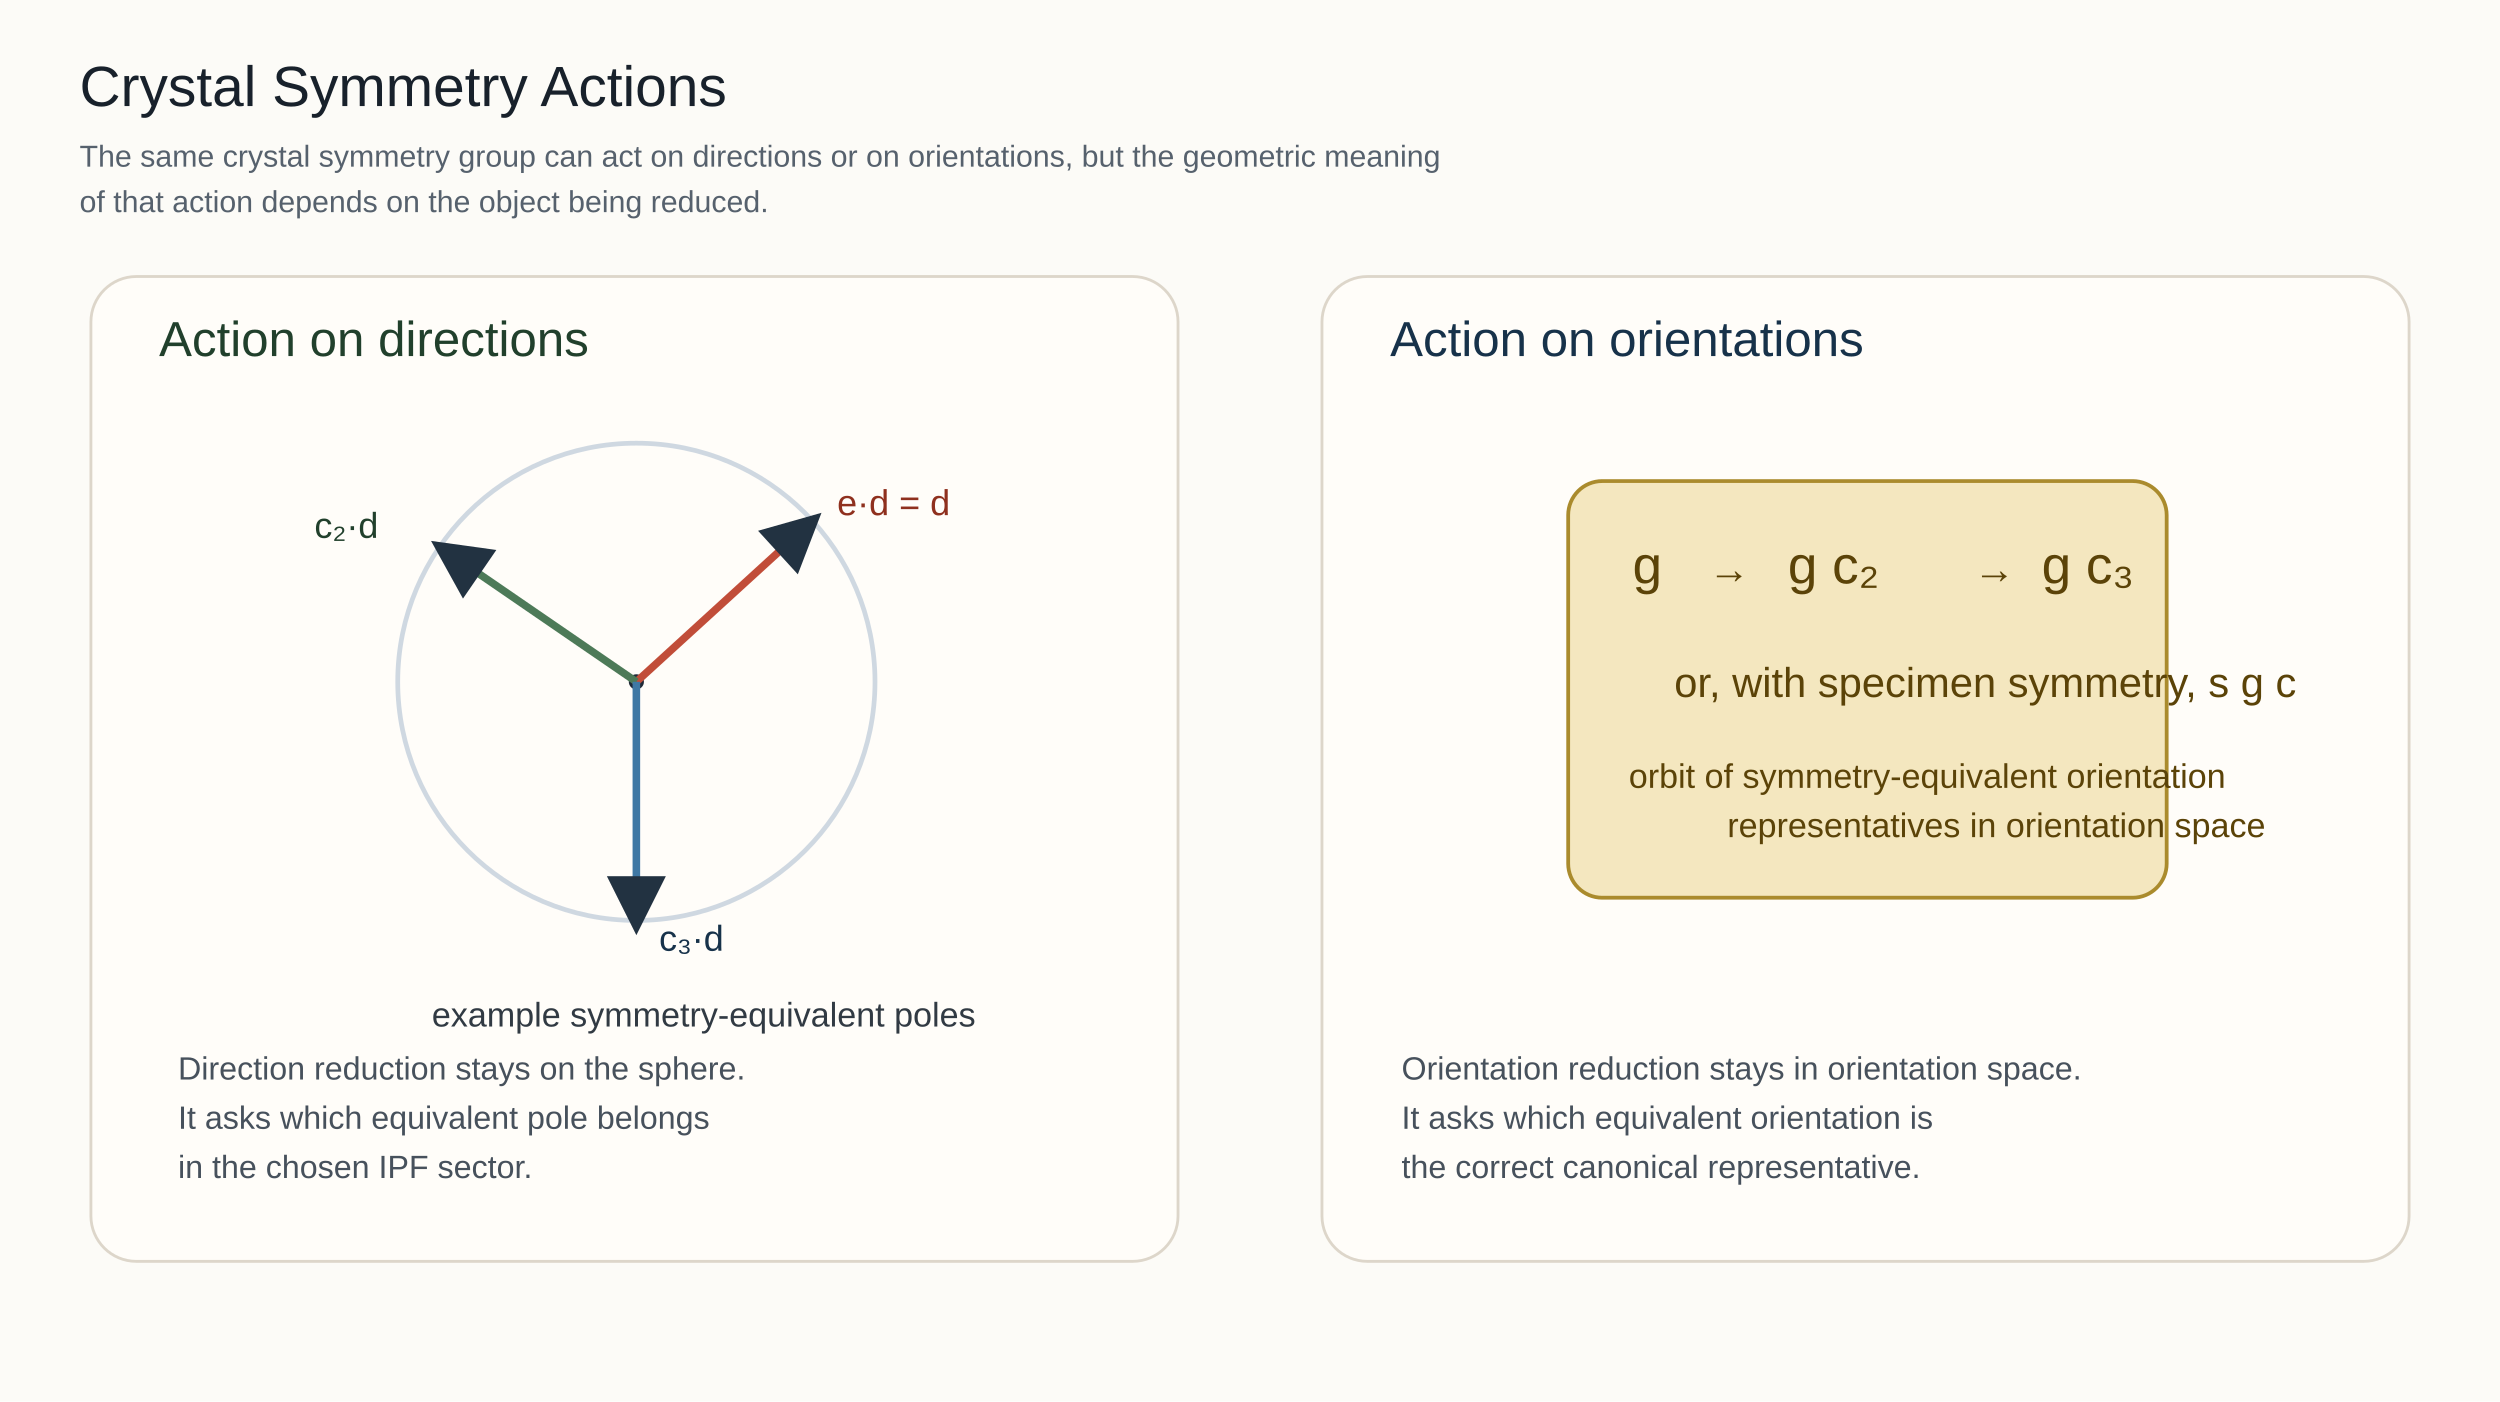
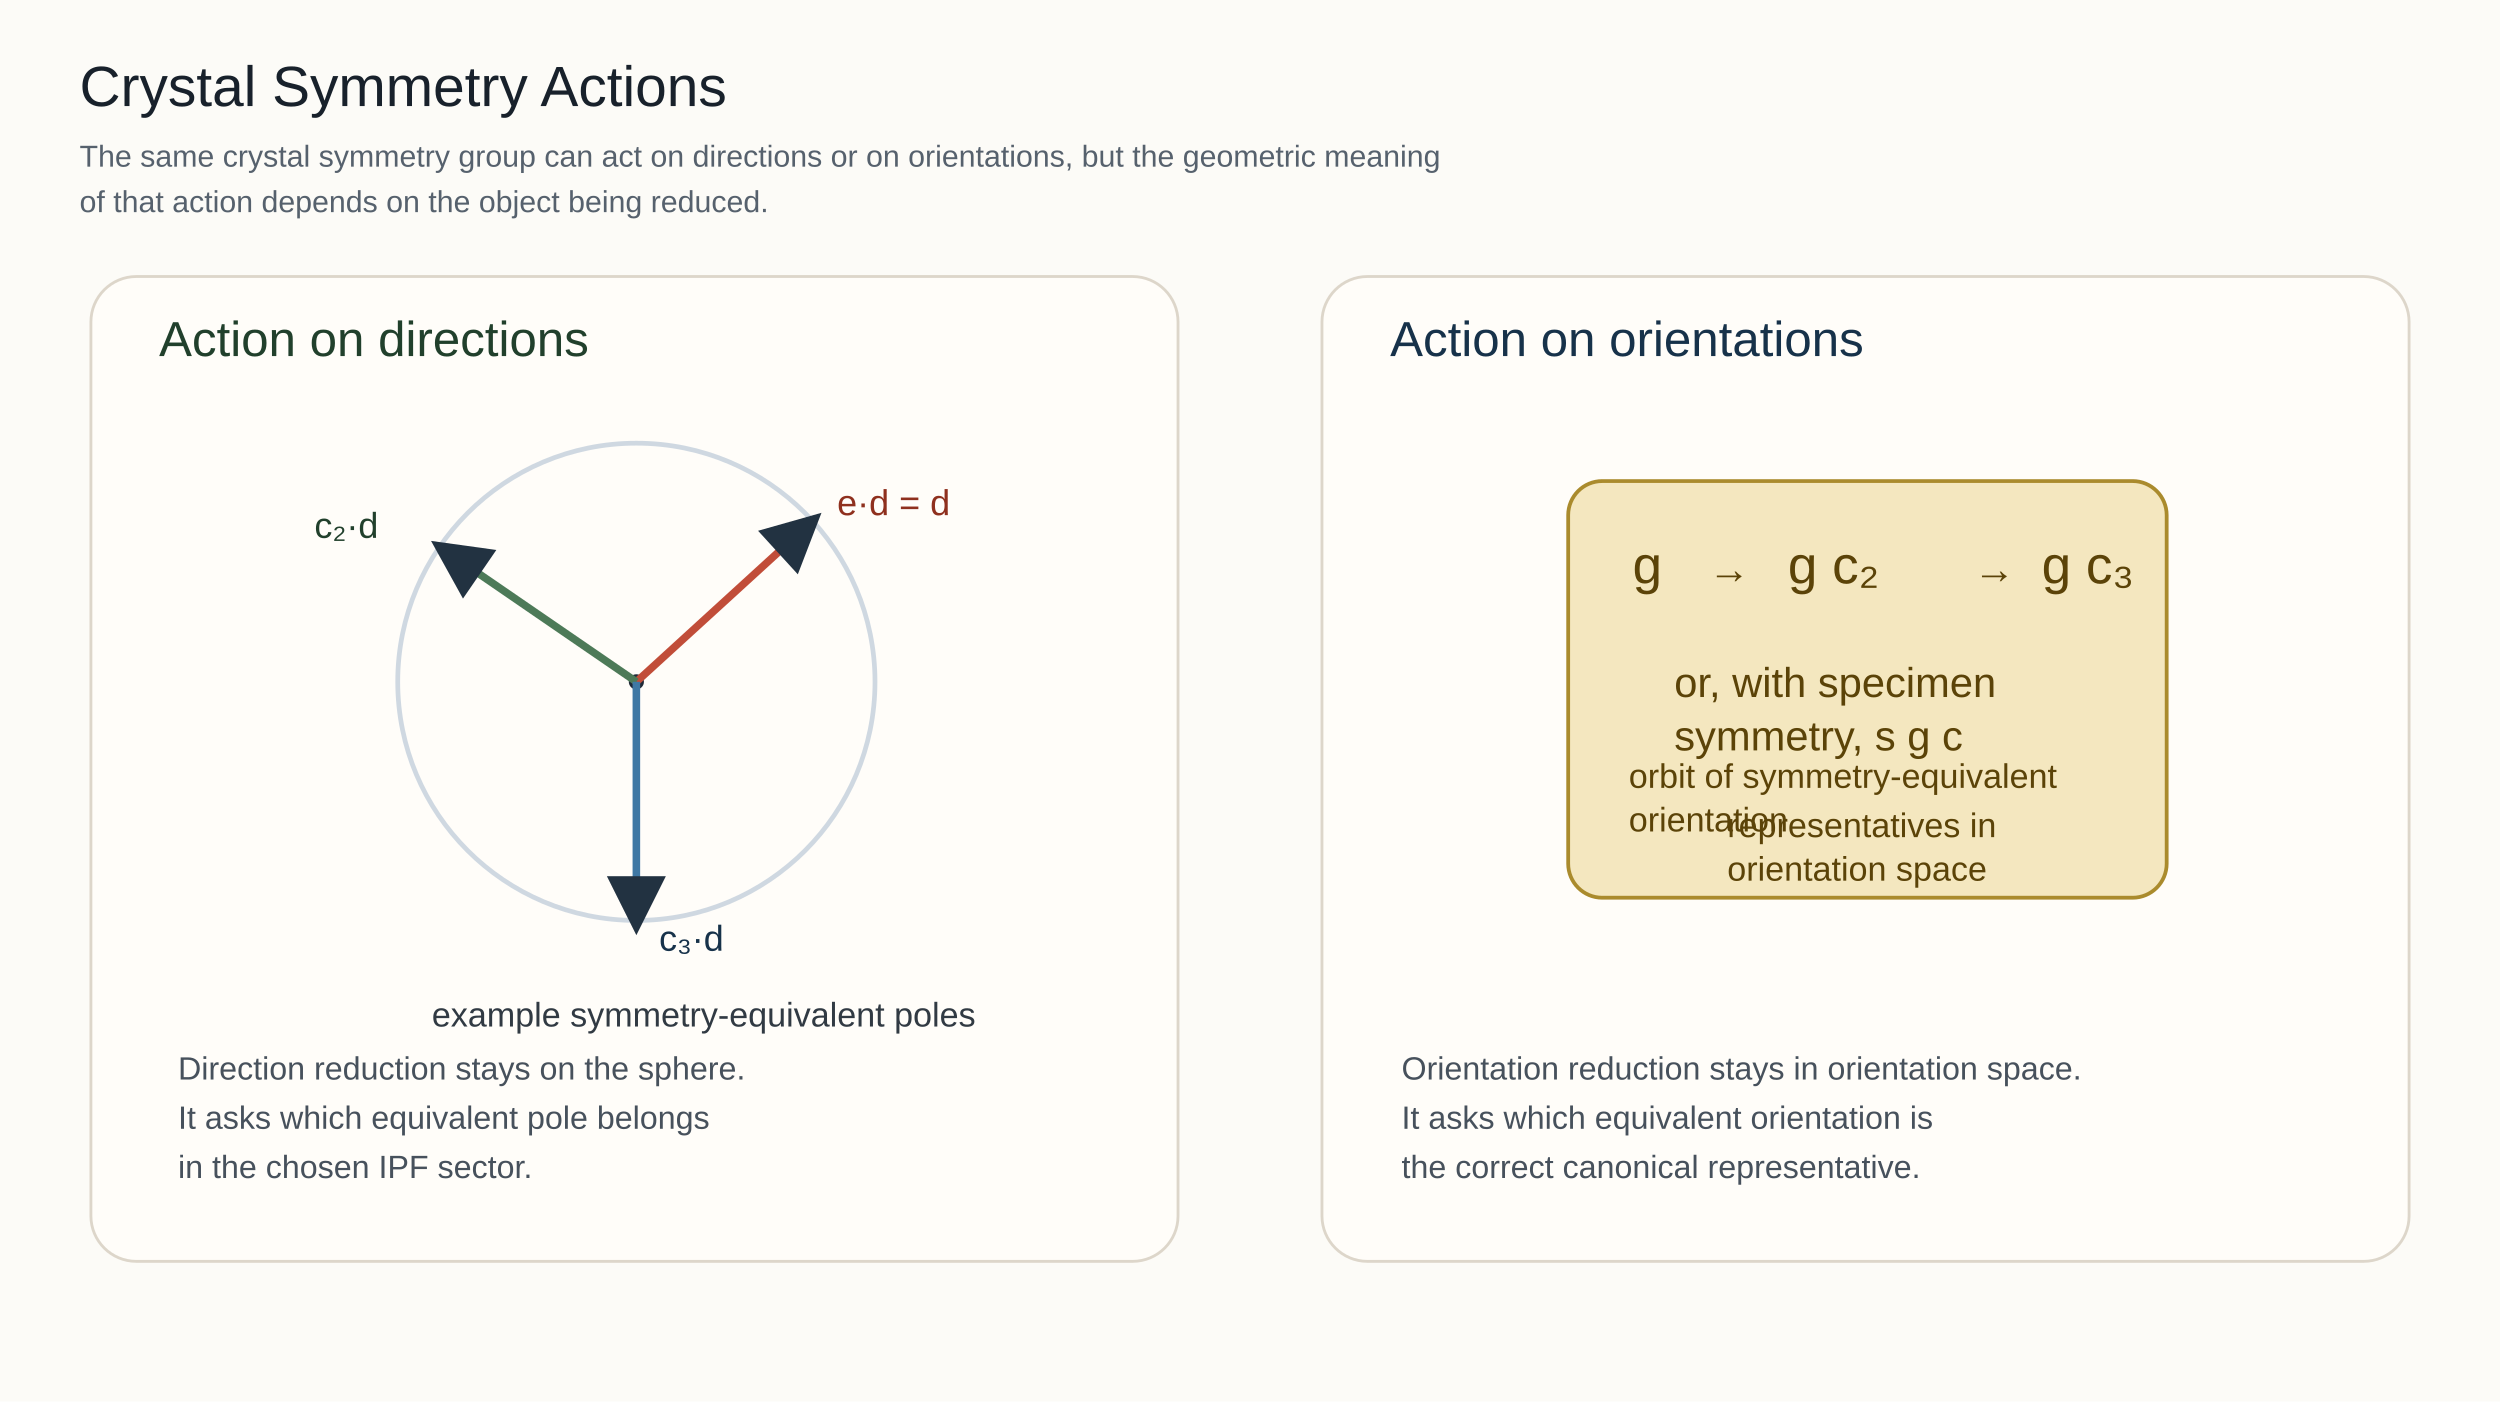
<svg xmlns="http://www.w3.org/2000/svg" width="1320" height="740" viewBox="0 0 1320 740">
  <defs>
    <marker markerUnits="userSpaceOnUse" id="arrow" markerWidth="31.14" markerHeight="31.14" refX="23.36" refY="15.57" orient="auto">
      <path d="M0.00,0.00 L31.14,15.57 L0.00,31.14 z" fill="#223241" />
    </marker>
  </defs>
  <rect width="1320" height="740" fill="#fcfbf7" />
  <text x="42" y="56" font-size="30" font-family="Arial, Helvetica, sans-serif" fill="#18212b">Crystal Symmetry Actions</text>
  <text x="42" y="88" font-size="16" font-family="Arial, Helvetica, sans-serif" fill="#56616d">
    The same crystal symmetry group can act on directions or on orientations, but the geometric meaning
  </text>
  <text x="42" y="112" font-size="16" font-family="Arial, Helvetica, sans-serif" fill="#56616d">
    of that action depends on the object being reduced.
  </text>
  <rect x="48" y="146" width="574" height="520" rx="24" fill="#fffdf9" stroke="#ddd6ca" stroke-width="1.5" />
  <rect x="698" y="146" width="574" height="520" rx="24" fill="#fffdf9" stroke="#ddd6ca" stroke-width="1.5" />
  <text x="84" y="188" font-size="26" font-family="Arial, Helvetica, sans-serif" fill="#21402c">Action on directions</text>
  <text x="734" y="188" font-size="26" font-family="Arial, Helvetica, sans-serif" fill="#17324a">Action on orientations</text>
  <g transform="translate(336,360)">
    <circle cx="0" cy="0" r="126" fill="none" stroke="#cfd8e1" stroke-width="2.5" />
    <circle cx="0" cy="0" r="4" fill="#1f2937" />
    <line x1="0" y1="0" x2="92" y2="-84" stroke="#c14d39" stroke-width="4" marker-end="url(#arrow)" />
    <line x1="0" y1="0" x2="-102" y2="-70" stroke="#4d7a58" stroke-width="4" marker-end="url(#arrow)" />
    <line x1="0" y1="0" x2="0" y2="126" stroke="#3f78a4" stroke-width="4" marker-end="url(#arrow)" />
    <text x="106" y="-88" font-size="19" font-family="Arial, Helvetica, sans-serif" fill="#8f301e">e·d = d</text>
    <text x="-170" y="-76" font-size="19" font-family="Arial, Helvetica, sans-serif" fill="#21402c">c₂·d</text>
    <text x="12" y="142" font-size="19" font-family="Arial, Helvetica, sans-serif" fill="#17324a">c₃·d</text>
    <text x="-108" y="182" font-size="18" font-family="Arial, Helvetica, sans-serif" fill="#313a43">example symmetry-equivalent poles</text>
  </g>
  <g transform="translate(986,364)">
    <rect x="-158" y="-110" width="316" height="220" rx="18" fill="#f4e7bf" stroke="#aa8b2d" stroke-width="2" />
    <text x="-124" y="-56" font-size="28" font-family="Arial, Helvetica, sans-serif" fill="#5b4308">g</text>
    <text x="-84" y="-56" font-size="22" font-family="Arial, Helvetica, sans-serif" fill="#5b4308">→</text>
    <text x="-42" y="-56" font-size="28" font-family="Arial, Helvetica, sans-serif" fill="#5b4308">g c₂</text>
    <text x="56" y="-56" font-size="22" font-family="Arial, Helvetica, sans-serif" fill="#5b4308">→</text>
    <text x="92" y="-56" font-size="28" font-family="Arial, Helvetica, sans-serif" fill="#5b4308">g c₃</text>
-     <text x="-102" y="4" font-size="22" font-family="Arial, Helvetica, sans-serif" fill="#5b4308">or, with specimen symmetry, s g c</text>
-     <text x="-126" y="52" font-size="18" font-family="Arial, Helvetica, sans-serif" fill="#5b4308">orbit of symmetry-equivalent orientation</text>
-     <text x="-74" y="78" font-size="18" font-family="Arial, Helvetica, sans-serif" fill="#5b4308">representatives in orientation space</text>
+     <text x="-102" y="4" font-size="22" font-family="Arial, Helvetica, sans-serif" fill="#5b4308">
+       <tspan x="-102" dy="0.0">or, with specimen</tspan>
+       <tspan x="-102" dy="28.2">symmetry, s g c</tspan>
+     </text>
+     <text x="-126" y="52" font-size="18" font-family="Arial, Helvetica, sans-serif" fill="#5b4308">
+       <tspan x="-126" dy="0.0">orbit of symmetry-equivalent</tspan>
+       <tspan x="-126" dy="23.0">orientation</tspan>
+     </text>
+     <text x="-74" y="78" font-size="18" font-family="Arial, Helvetica, sans-serif" fill="#5b4308">
+       <tspan x="-74" dy="0.0">representatives in</tspan>
+       <tspan x="-74" dy="23.0">orientation space</tspan>
+     </text>
  </g>
  <text x="94" y="570" font-size="17" font-family="Arial, Helvetica, sans-serif" fill="#47515c">
    Direction reduction stays on the sphere.
  </text>
  <text x="94" y="596" font-size="17" font-family="Arial, Helvetica, sans-serif" fill="#47515c">
    It asks which equivalent pole belongs
  </text>
  <text x="94" y="622" font-size="17" font-family="Arial, Helvetica, sans-serif" fill="#47515c">
    in the chosen IPF sector.
  </text>
  <text x="740" y="570" font-size="17" font-family="Arial, Helvetica, sans-serif" fill="#47515c">
    Orientation reduction stays in orientation space.
  </text>
  <text x="740" y="596" font-size="17" font-family="Arial, Helvetica, sans-serif" fill="#47515c">
    It asks which equivalent orientation is
  </text>
  <text x="740" y="622" font-size="17" font-family="Arial, Helvetica, sans-serif" fill="#47515c">
    the correct canonical representative.
  </text>
</svg>
